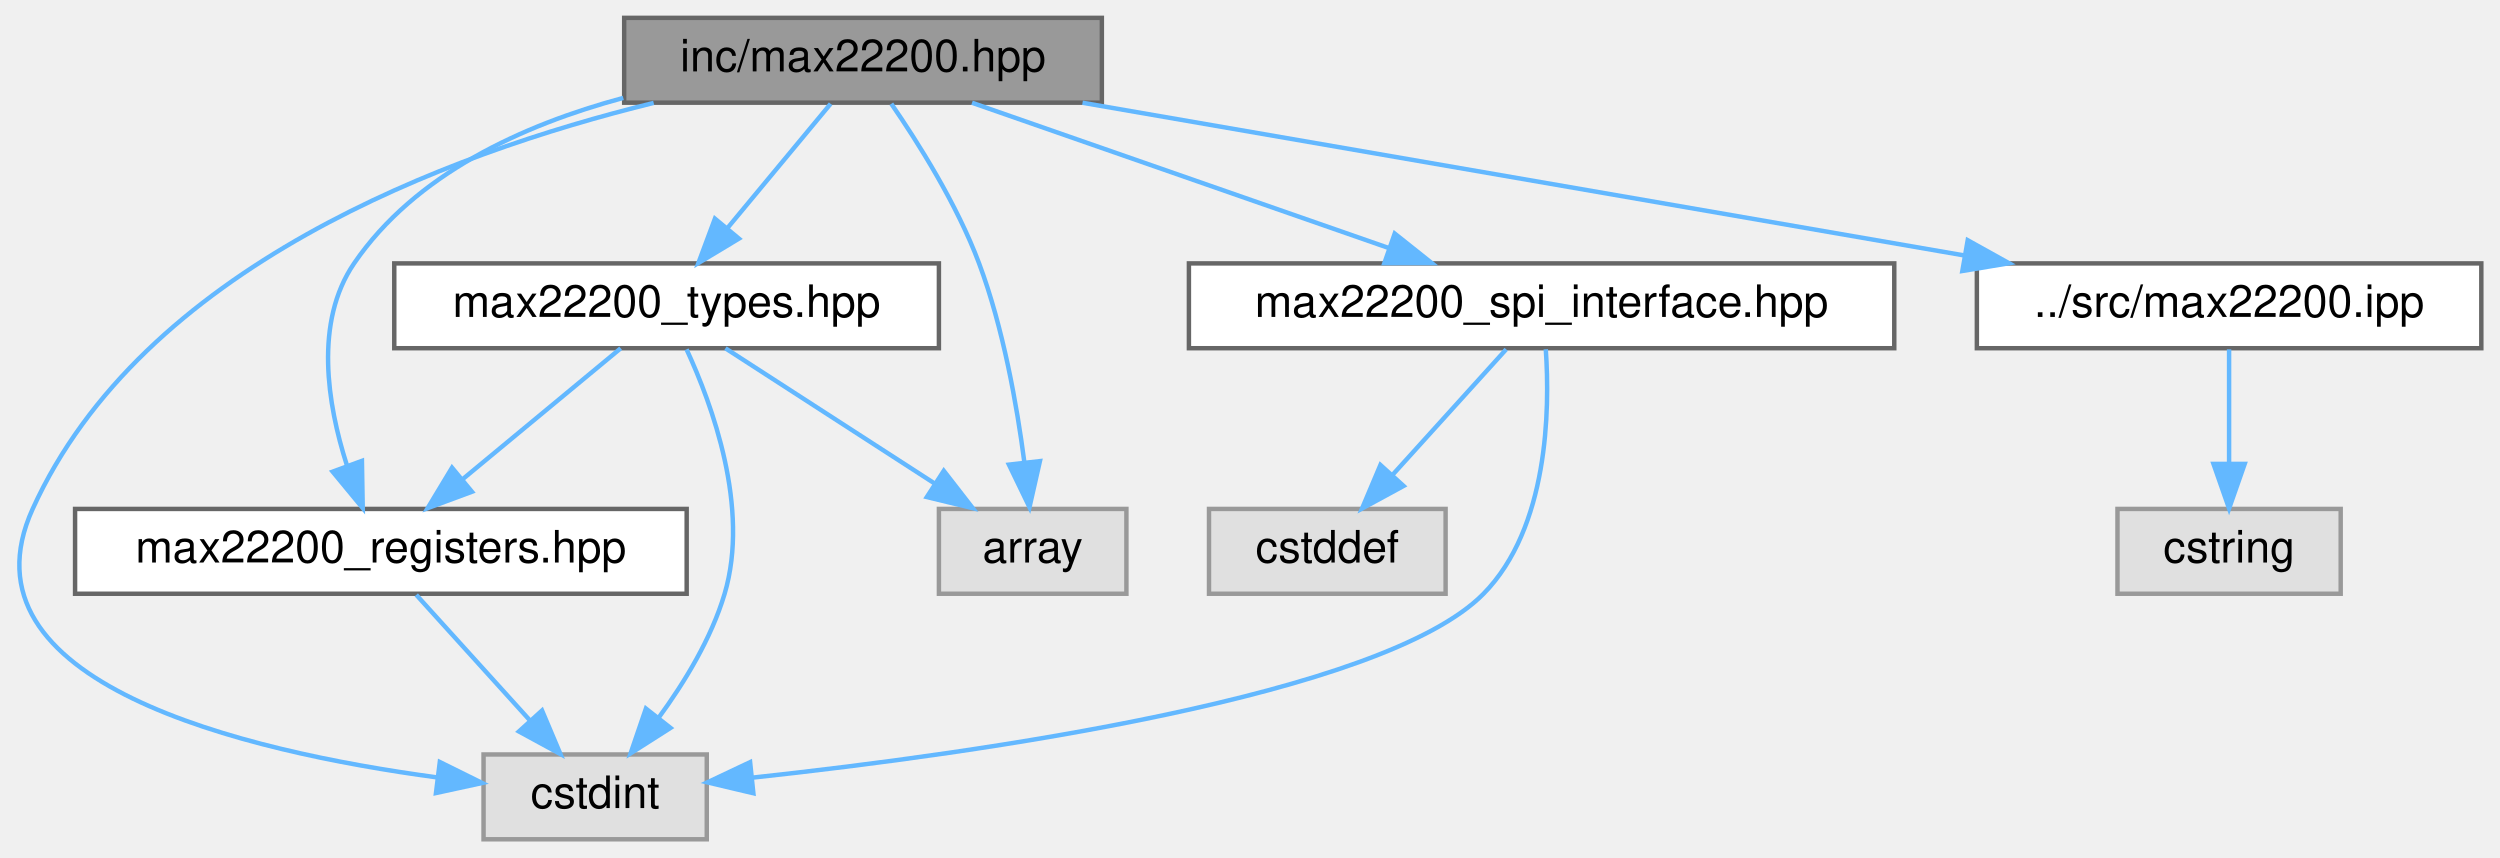
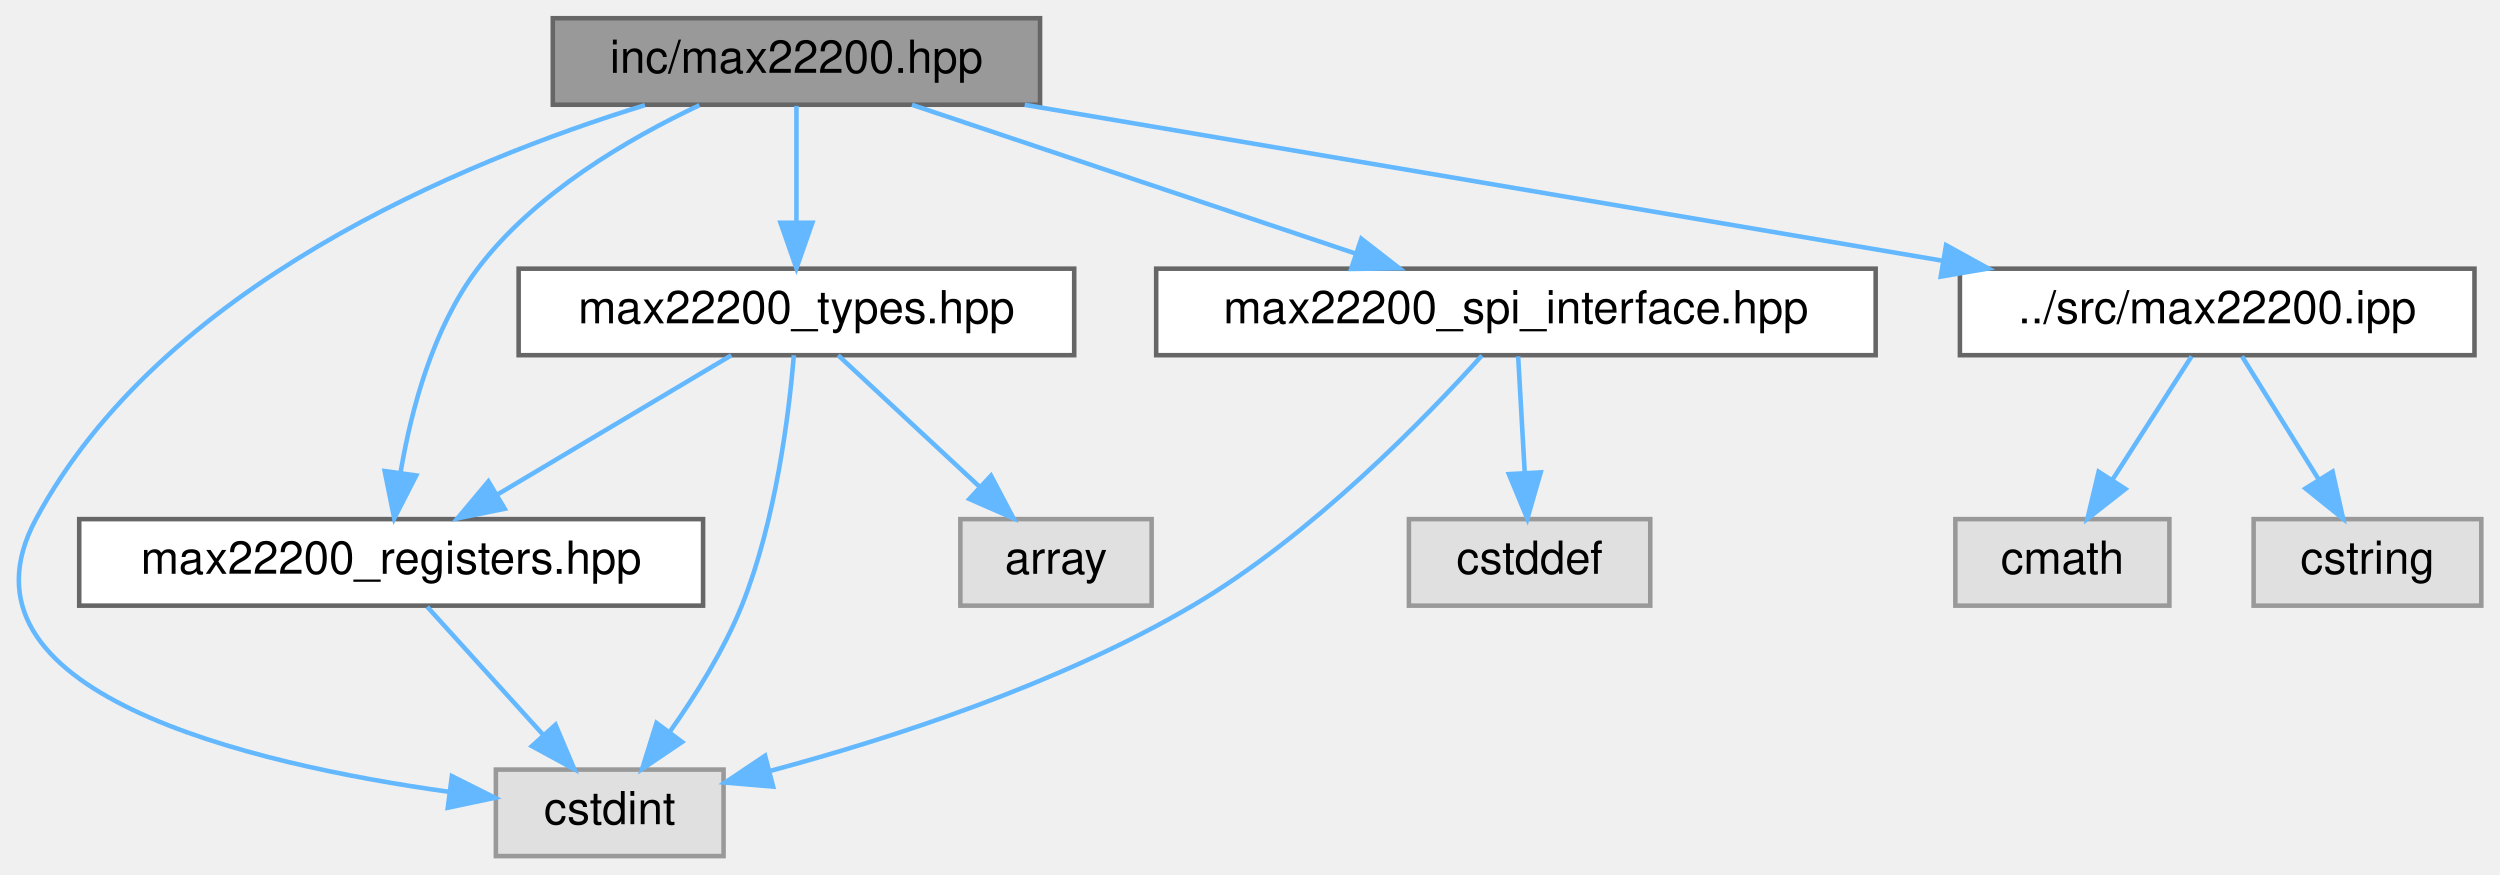
- <svg xmlns="http://www.w3.org/2000/svg" xmlns:xlink="http://www.w3.org/1999/xlink" width="560pt" height="192pt" viewBox="0.00 0.00 559.63 192.00">
+ <svg xmlns="http://www.w3.org/2000/svg" xmlns:xlink="http://www.w3.org/1999/xlink" width="549pt" height="192pt" viewBox="0.00 0.00 548.79 192.00">
  <g id="graph0" class="graph" transform="scale(1 1) rotate(0) translate(4 188)">
    <g id="Node000001" class="node">
      <g id="a_Node000001">
        <a xlink:title="Main driver class for MAX22200 octal solenoid and motor driver.">
-           <polygon fill="#999999" stroke="#666666" points="242.63,-184 135.63,-184 135.63,-165 242.63,-165 242.63,-184" />
-           <text text-anchor="middle" x="189.13" y="-172" font-family="Helvetica,sans-Serif" font-size="10.00">inc/max22200.hpp</text>
+           <polygon fill="#999999" stroke="#666666" points="224.29,-184 117.29,-184 117.29,-165 224.29,-165 224.29,-184" />
+           <text text-anchor="middle" x="170.79" y="-172" font-family="Helvetica,sans-Serif" font-size="10.00">inc/max22200.hpp</text>
        </a>
      </g>
    </g>
    <g id="Node000002" class="node">
      <g id="a_Node000002">
        <a xlink:href="max22200__registers_8hpp.html" target="_top" xlink:title="Register definitions and constants for MAX22200 IC.">
-           <polygon fill="white" stroke="#666666" points="149.63,-74 12.63,-74 12.63,-55 149.63,-55 149.63,-74" />
-           <text text-anchor="middle" x="81.13" y="-62" font-family="Helvetica,sans-Serif" font-size="10.00">max22200_registers.hpp</text>
+           <polygon fill="white" stroke="#666666" points="150.29,-74 13.29,-74 13.29,-55 150.29,-55 150.29,-74" />
+           <text text-anchor="middle" x="81.79" y="-62" font-family="Helvetica,sans-Serif" font-size="10.00">max22200_registers.hpp</text>
        </a>
      </g>
    </g>
    <g id="edge1_Node000001_Node000002" class="edge">
      <g id="a_edge1_Node000001_Node000002">
        <a xlink:title=" ">
-           <path fill="none" stroke="#63b8ff" d="M135.43,-166.07C112.89,-160.01 88.79,-149 75.13,-129 66.16,-115.87 69.14,-97.49 73.49,-83.88" />
-           <polygon fill="#63b8ff" stroke="#63b8ff" points="76.89,-84.77 77.07,-74.18 70.32,-82.35 76.89,-84.77" />
+           <path fill="none" stroke="#63b8ff" d="M149.5,-164.9C133.88,-157.55 113.3,-145.54 100.79,-129 90.92,-115.95 86.15,-97.81 83.86,-84.26" />
+           <polygon fill="#63b8ff" stroke="#63b8ff" points="87.3,-83.59 82.47,-74.16 80.37,-84.55 87.3,-83.59" />
        </a>
      </g>
    </g>
    <g id="Node000003" class="node">
      <g id="a_Node000003">
        <a xlink:title=" ">
-           <polygon fill="#e0e0e0" stroke="#999999" points="154.13,-19 104.13,-19 104.13,0 154.13,0 154.13,-19" />
-           <text text-anchor="middle" x="129.13" y="-7" font-family="Helvetica,sans-Serif" font-size="10.00">cstdint</text>
+           <polygon fill="#e0e0e0" stroke="#999999" points="154.79,-19 104.79,-19 104.79,0 154.79,0 154.79,-19" />
+           <text text-anchor="middle" x="129.79" y="-7" font-family="Helvetica,sans-Serif" font-size="10.00">cstdint</text>
        </a>
      </g>
    </g>
-     <g id="edge11_Node000001_Node000003" class="edge">
-       <g id="a_edge11_Node000001_Node000003">
+     <g id="edge10_Node000001_Node000003" class="edge">
+       <g id="a_edge10_Node000001_Node000003">
        <a xlink:title=" ">
-           <path fill="none" stroke="#63b8ff" d="M142.24,-164.95C95.64,-153.51 27.68,-128.01 3.13,-74 -14.56,-35.06 50.49,-19.7 93.65,-13.87" />
-           <polygon fill="#63b8ff" stroke="#63b8ff" points="94.33,-17.31 103.82,-12.61 93.47,-10.36 94.33,-17.31" />
+           <path fill="none" stroke="#63b8ff" d="M137.52,-164.91C97.2,-152.48 31.25,-125.14 3.79,-74 -16.6,-36.04 50.52,-20.27 94.51,-14.11" />
+           <polygon fill="#63b8ff" stroke="#63b8ff" points="95.12,-17.56 104.59,-12.81 94.23,-10.62 95.12,-17.56" />
        </a>
      </g>
    </g>
    <g id="Node000004" class="node">
      <g id="a_Node000004">
        <a xlink:href="max22200__types_8hpp.html" target="_top" xlink:title="Type definitions and structures for MAX22200 driver.">
-           <polygon fill="white" stroke="#666666" points="206.13,-129 84.13,-129 84.13,-110 206.13,-110 206.13,-129" />
-           <text text-anchor="middle" x="145.13" y="-117" font-family="Helvetica,sans-Serif" font-size="10.00">max22200_types.hpp</text>
+           <polygon fill="white" stroke="#666666" points="231.79,-129 109.79,-129 109.79,-110 231.79,-110 231.79,-129" />
+           <text text-anchor="middle" x="170.79" y="-117" font-family="Helvetica,sans-Serif" font-size="10.00">max22200_types.hpp</text>
        </a>
      </g>
    </g>
    <g id="edge3_Node000001_Node000004" class="edge">
      <g id="a_edge3_Node000001_Node000004">
        <a xlink:title=" ">
-           <path fill="none" stroke="#63b8ff" d="M181.87,-164.75C175.59,-157.18 166.34,-146.05 158.7,-136.84" />
-           <polygon fill="#63b8ff" stroke="#63b8ff" points="161.34,-134.55 152.26,-129.09 155.96,-139.02 161.34,-134.55" />
+           <path fill="none" stroke="#63b8ff" d="M170.79,-164.75C170.79,-157.8 170.79,-147.85 170.79,-139.13" />
+           <polygon fill="#63b8ff" stroke="#63b8ff" points="174.29,-139.09 170.79,-129.09 167.29,-139.09 174.29,-139.09" />
+         </a>
+       </g>
+     </g>
+     <g id="Node000006" class="node">
+       <g id="a_Node000006">
+         <a xlink:href="max22200__spi__interface_8hpp.html" target="_top" xlink:title="CRTP-based template interface for SPI communication.">
+           <polygon fill="white" stroke="#666666" points="407.79,-129 249.79,-129 249.79,-110 407.79,-110 407.79,-129" />
+           <text text-anchor="middle" x="328.79" y="-117" font-family="Helvetica,sans-Serif" font-size="10.00">max22200_spi_interface.hpp</text>
+         </a>
+       </g>
+     </g>
+     <g id="edge7_Node000001_Node000006" class="edge">
+       <g id="a_edge7_Node000001_Node000006">
+         <a xlink:title=" ">
+           <path fill="none" stroke="#63b8ff" d="M196.17,-164.98C222.59,-156.13 264.14,-142.19 293.68,-132.28" />
+           <polygon fill="#63b8ff" stroke="#63b8ff" points="294.84,-135.58 303.2,-129.08 292.61,-128.94 294.84,-135.58" />
+         </a>
+       </g>
+     </g>
+     <g id="Node000008" class="node">
+       <g id="a_Node000008">
+         <a xlink:href="max22200_8ipp.html" target="_top" xlink:title="Template implementation for MAX22200 driver.">
+           <polygon fill="white" stroke="#666666" points="539.29,-129 426.29,-129 426.29,-110 539.29,-110 539.29,-129" />
+           <text text-anchor="middle" x="482.79" y="-117" font-family="Helvetica,sans-Serif" font-size="10.00">../src/max22200.ipp</text>
+         </a>
+       </g>
+     </g>
+     <g id="edge11_Node000001_Node000008" class="edge">
+       <g id="a_edge11_Node000001_Node000008">
+         <a xlink:title=" ">
+           <path fill="none" stroke="#63b8ff" d="M220.92,-164.98C275.87,-155.65 364.02,-140.67 422.66,-130.71" />
+           <polygon fill="#63b8ff" stroke="#63b8ff" points="423.25,-134.16 432.53,-129.04 422.08,-127.26 423.25,-134.16" />
+         </a>
+       </g>
+     </g>
+     <g id="edge2_Node000002_Node000003" class="edge">
+       <g id="a_edge2_Node000002_Node000003">
+         <a xlink:title=" ">
+           <path fill="none" stroke="#63b8ff" d="M89.71,-54.75C96.63,-47.11 106.85,-35.82 115.24,-26.56" />
+           <polygon fill="#63b8ff" stroke="#63b8ff" points="117.89,-28.85 122.01,-19.09 112.7,-24.15 117.89,-28.85" />
+         </a>
+       </g>
+     </g>
+     <g id="edge4_Node000004_Node000002" class="edge">
+       <g id="a_edge4_Node000004_Node000002">
+         <a xlink:title=" ">
+           <path fill="none" stroke="#63b8ff" d="M156.49,-109.98C142.69,-101.77 121.55,-89.18 105.27,-79.49" />
+           <polygon fill="#63b8ff" stroke="#63b8ff" points="106.73,-76.28 96.35,-74.17 103.15,-82.29 106.73,-76.28" />
+         </a>
+       </g>
+     </g>
+     <g id="edge6_Node000004_Node000003" class="edge">
+       <g id="a_edge6_Node000004_Node000003">
+         <a xlink:title=" ">
+           <path fill="none" stroke="#63b8ff" d="M170.23,-109.99C169.19,-97.52 166.32,-73.74 158.79,-55 154.84,-45.18 148.6,-35.22 142.92,-27.22" />
+           <polygon fill="#63b8ff" stroke="#63b8ff" points="145.68,-25.06 136.9,-19.13 140.06,-29.24 145.68,-25.06" />
        </a>
      </g>
    </g>
    <g id="Node000005" class="node">
      <g id="a_Node000005">
        <a xlink:title=" ">
-           <polygon fill="#e0e0e0" stroke="#999999" points="248.13,-74 206.13,-74 206.13,-55 248.13,-55 248.13,-74" />
-           <text text-anchor="middle" x="227.13" y="-62" font-family="Helvetica,sans-Serif" font-size="10.00">array</text>
-         </a>
-       </g>
-     </g>
-     <g id="edge10_Node000001_Node000005" class="edge">
-       <g id="a_edge10_Node000001_Node000005">
-         <a xlink:title=" ">
-           <path fill="none" stroke="#63b8ff" d="M195.47,-164.75C201.44,-156.09 210.18,-142.24 215.13,-129 220.54,-114.53 223.6,-97.26 225.28,-84.39" />
-           <polygon fill="#63b8ff" stroke="#63b8ff" points="228.76,-84.71 226.42,-74.38 221.81,-83.92 228.76,-84.71" />
-         </a>
-       </g>
-     </g>
-     <g id="Node000006" class="node">
-       <g id="a_Node000006">
-         <a xlink:href="max22200__spi__interface_8hpp.html" target="_top" xlink:title="CRTP-based template interface for SPI communication.">
-           <polygon fill="white" stroke="#666666" points="420.13,-129 262.13,-129 262.13,-110 420.13,-110 420.13,-129" />
-           <text text-anchor="middle" x="341.13" y="-117" font-family="Helvetica,sans-Serif" font-size="10.00">max22200_spi_interface.hpp</text>
-         </a>
-       </g>
-     </g>
-     <g id="edge7_Node000001_Node000006" class="edge">
-       <g id="a_edge7_Node000001_Node000006">
-         <a xlink:title=" ">
-           <path fill="none" stroke="#63b8ff" d="M213.55,-164.98C238.85,-156.16 278.59,-142.31 306.99,-132.41" />
-           <polygon fill="#63b8ff" stroke="#63b8ff" points="308.23,-135.68 316.52,-129.08 305.92,-129.07 308.23,-135.68" />
-         </a>
-       </g>
-     </g>
-     <g id="Node000008" class="node">
-       <g id="a_Node000008">
-         <a xlink:href="max22200_8ipp.html" target="_top" xlink:title="Template implementation for MAX22200 driver.">
-           <polygon fill="white" stroke="#666666" points="551.63,-129 438.63,-129 438.63,-110 551.63,-110 551.63,-129" />
-           <text text-anchor="middle" x="495.13" y="-117" font-family="Helvetica,sans-Serif" font-size="10.00">../src/max22200.ipp</text>
-         </a>
-       </g>
-     </g>
-     <g id="edge12_Node000001_Node000008" class="edge">
-       <g id="a_edge12_Node000001_Node000008">
-         <a xlink:title=" ">
-           <path fill="none" stroke="#63b8ff" d="M238.3,-164.98C292.08,-155.67 378.29,-140.74 435.8,-130.78" />
-           <polygon fill="#63b8ff" stroke="#63b8ff" points="436.58,-134.19 445.84,-129.04 435.38,-127.3 436.58,-134.19" />
-         </a>
-       </g>
-     </g>
-     <g id="edge2_Node000002_Node000003" class="edge">
-       <g id="a_edge2_Node000002_Node000003">
-         <a xlink:title=" ">
-           <path fill="none" stroke="#63b8ff" d="M89.06,-54.75C95.98,-47.11 106.2,-35.82 114.58,-26.56" />
-           <polygon fill="#63b8ff" stroke="#63b8ff" points="117.23,-28.85 121.35,-19.09 112.05,-24.15 117.23,-28.85" />
-         </a>
-       </g>
-     </g>
-     <g id="edge4_Node000004_Node000002" class="edge">
-       <g id="a_edge4_Node000004_Node000002">
-         <a xlink:title=" ">
-           <path fill="none" stroke="#63b8ff" d="M134.85,-109.98C125.29,-102.07 110.85,-90.11 99.35,-80.58" />
-           <polygon fill="#63b8ff" stroke="#63b8ff" points="101.53,-77.85 91.6,-74.17 97.07,-83.24 101.53,-77.85" />
-         </a>
-       </g>
-     </g>
-     <g id="edge6_Node000004_Node000003" class="edge">
-       <g id="a_edge6_Node000004_Node000003">
-         <a xlink:title=" ">
-           <path fill="none" stroke="#63b8ff" d="M149.6,-109.75C155.32,-97.4 163.84,-74.2 158.13,-55 155.15,-44.98 149.13,-35.11 143.34,-27.22" />
-           <polygon fill="#63b8ff" stroke="#63b8ff" points="146.01,-24.95 137.07,-19.25 140.5,-29.28 146.01,-24.95" />
+           <polygon fill="#e0e0e0" stroke="#999999" points="248.79,-74 206.79,-74 206.79,-55 248.79,-55 248.79,-74" />
+           <text text-anchor="middle" x="227.79" y="-62" font-family="Helvetica,sans-Serif" font-size="10.00">array</text>
        </a>
      </g>
    </g>
    <g id="edge5_Node000004_Node000005" class="edge">
      <g id="a_edge5_Node000004_Node000005">
        <a xlink:title=" ">
-           <path fill="none" stroke="#63b8ff" d="M158.31,-109.98C170.9,-101.84 190.14,-89.41 205.07,-79.76" />
-           <polygon fill="#63b8ff" stroke="#63b8ff" points="207.22,-82.54 213.72,-74.17 203.42,-76.66 207.22,-82.54" />
+           <path fill="none" stroke="#63b8ff" d="M179.95,-109.98C188.29,-102.23 200.82,-90.58 210.97,-81.14" />
+           <polygon fill="#63b8ff" stroke="#63b8ff" points="213.52,-83.54 218.46,-74.17 208.76,-78.42 213.52,-83.54" />
        </a>
      </g>
    </g>
    <g id="edge9_Node000006_Node000003" class="edge">
      <g id="a_edge9_Node000006_Node000003">
        <a xlink:title=" ">
-           <path fill="none" stroke="#63b8ff" d="M342.07,-109.76C343.01,-96.11 342.64,-69.77 328.13,-55 305.67,-32.13 215.38,-19.34 164.48,-13.82" />
-           <polygon fill="#63b8ff" stroke="#63b8ff" points="164.57,-10.31 154.26,-12.75 163.84,-17.28 164.57,-10.31" />
+           <path fill="none" stroke="#63b8ff" d="M321.32,-109.92C309.22,-96.49 284.01,-70.44 257.79,-55 228.61,-37.82 191.8,-25.9 165.14,-18.74" />
+           <polygon fill="#63b8ff" stroke="#63b8ff" points="165.67,-15.26 155.11,-16.15 163.91,-22.04 165.67,-15.26" />
        </a>
      </g>
    </g>
    <g id="Node000007" class="node">
      <g id="a_Node000007">
        <a xlink:title=" ">
-           <polygon fill="#e0e0e0" stroke="#999999" points="319.63,-74 266.63,-74 266.63,-55 319.63,-55 319.63,-74" />
-           <text text-anchor="middle" x="293.13" y="-62" font-family="Helvetica,sans-Serif" font-size="10.00">cstddef</text>
+           <polygon fill="#e0e0e0" stroke="#999999" points="358.29,-74 305.29,-74 305.29,-55 358.29,-55 358.29,-74" />
+           <text text-anchor="middle" x="331.79" y="-62" font-family="Helvetica,sans-Serif" font-size="10.00">cstddef</text>
        </a>
      </g>
    </g>
    <g id="edge8_Node000006_Node000007" class="edge">
      <g id="a_edge8_Node000006_Node000007">
        <a xlink:title=" ">
-           <path fill="none" stroke="#63b8ff" d="M333.2,-109.75C326.28,-102.11 316.07,-90.82 307.68,-81.56" />
-           <polygon fill="#63b8ff" stroke="#63b8ff" points="310.22,-79.15 300.91,-74.09 305.03,-83.85 310.22,-79.15" />
+           <path fill="none" stroke="#63b8ff" d="M329.28,-109.75C329.68,-102.8 330.24,-92.85 330.73,-84.13" />
+           <polygon fill="#63b8ff" stroke="#63b8ff" points="334.23,-84.27 331.3,-74.09 327.24,-83.88 334.23,-84.27" />
        </a>
      </g>
    </g>
    <g id="Node000009" class="node">
      <g id="a_Node000009">
        <a xlink:title=" ">
-           <polygon fill="#e0e0e0" stroke="#999999" points="520.13,-74 470.13,-74 470.13,-55 520.13,-55 520.13,-74" />
-           <text text-anchor="middle" x="495.13" y="-62" font-family="Helvetica,sans-Serif" font-size="10.00">cstring</text>
+           <polygon fill="#e0e0e0" stroke="#999999" points="472.29,-74 425.29,-74 425.29,-55 472.29,-55 472.29,-74" />
+           <text text-anchor="middle" x="448.79" y="-62" font-family="Helvetica,sans-Serif" font-size="10.00">cmath</text>
        </a>
      </g>
    </g>
-     <g id="edge13_Node000008_Node000009" class="edge">
-       <g id="a_edge13_Node000008_Node000009">
+     <g id="edge12_Node000008_Node000009" class="edge">
+       <g id="a_edge12_Node000008_Node000009">
        <a xlink:title=" ">
-           <path fill="none" stroke="#63b8ff" d="M495.13,-109.75C495.13,-102.8 495.13,-92.85 495.13,-84.13" />
-           <polygon fill="#63b8ff" stroke="#63b8ff" points="498.63,-84.09 495.13,-74.09 491.63,-84.09 498.63,-84.09" />
+           <path fill="none" stroke="#63b8ff" d="M477.17,-109.75C472.47,-102.42 465.61,-91.73 459.82,-82.7" />
+           <polygon fill="#63b8ff" stroke="#63b8ff" points="462.64,-80.62 454.3,-74.09 456.75,-84.4 462.64,-80.62" />
+         </a>
+       </g>
+     </g>
+     <g id="Node000010" class="node">
+       <g id="a_Node000010">
+         <a xlink:title=" ">
+           <polygon fill="#e0e0e0" stroke="#999999" points="540.79,-74 490.79,-74 490.79,-55 540.79,-55 540.79,-74" />
+           <text text-anchor="middle" x="515.79" y="-62" font-family="Helvetica,sans-Serif" font-size="10.00">cstring</text>
+         </a>
+       </g>
+     </g>
+     <g id="edge13_Node000008_Node000010" class="edge">
+       <g id="a_edge13_Node000008_Node000010">
+         <a xlink:title=" ">
+           <path fill="none" stroke="#63b8ff" d="M488.24,-109.75C492.8,-102.42 499.46,-91.73 505.08,-82.7" />
+           <polygon fill="#63b8ff" stroke="#63b8ff" points="508.13,-84.43 510.44,-74.09 502.18,-80.73 508.13,-84.43" />
        </a>
      </g>
    </g>
  </g>
</svg>
